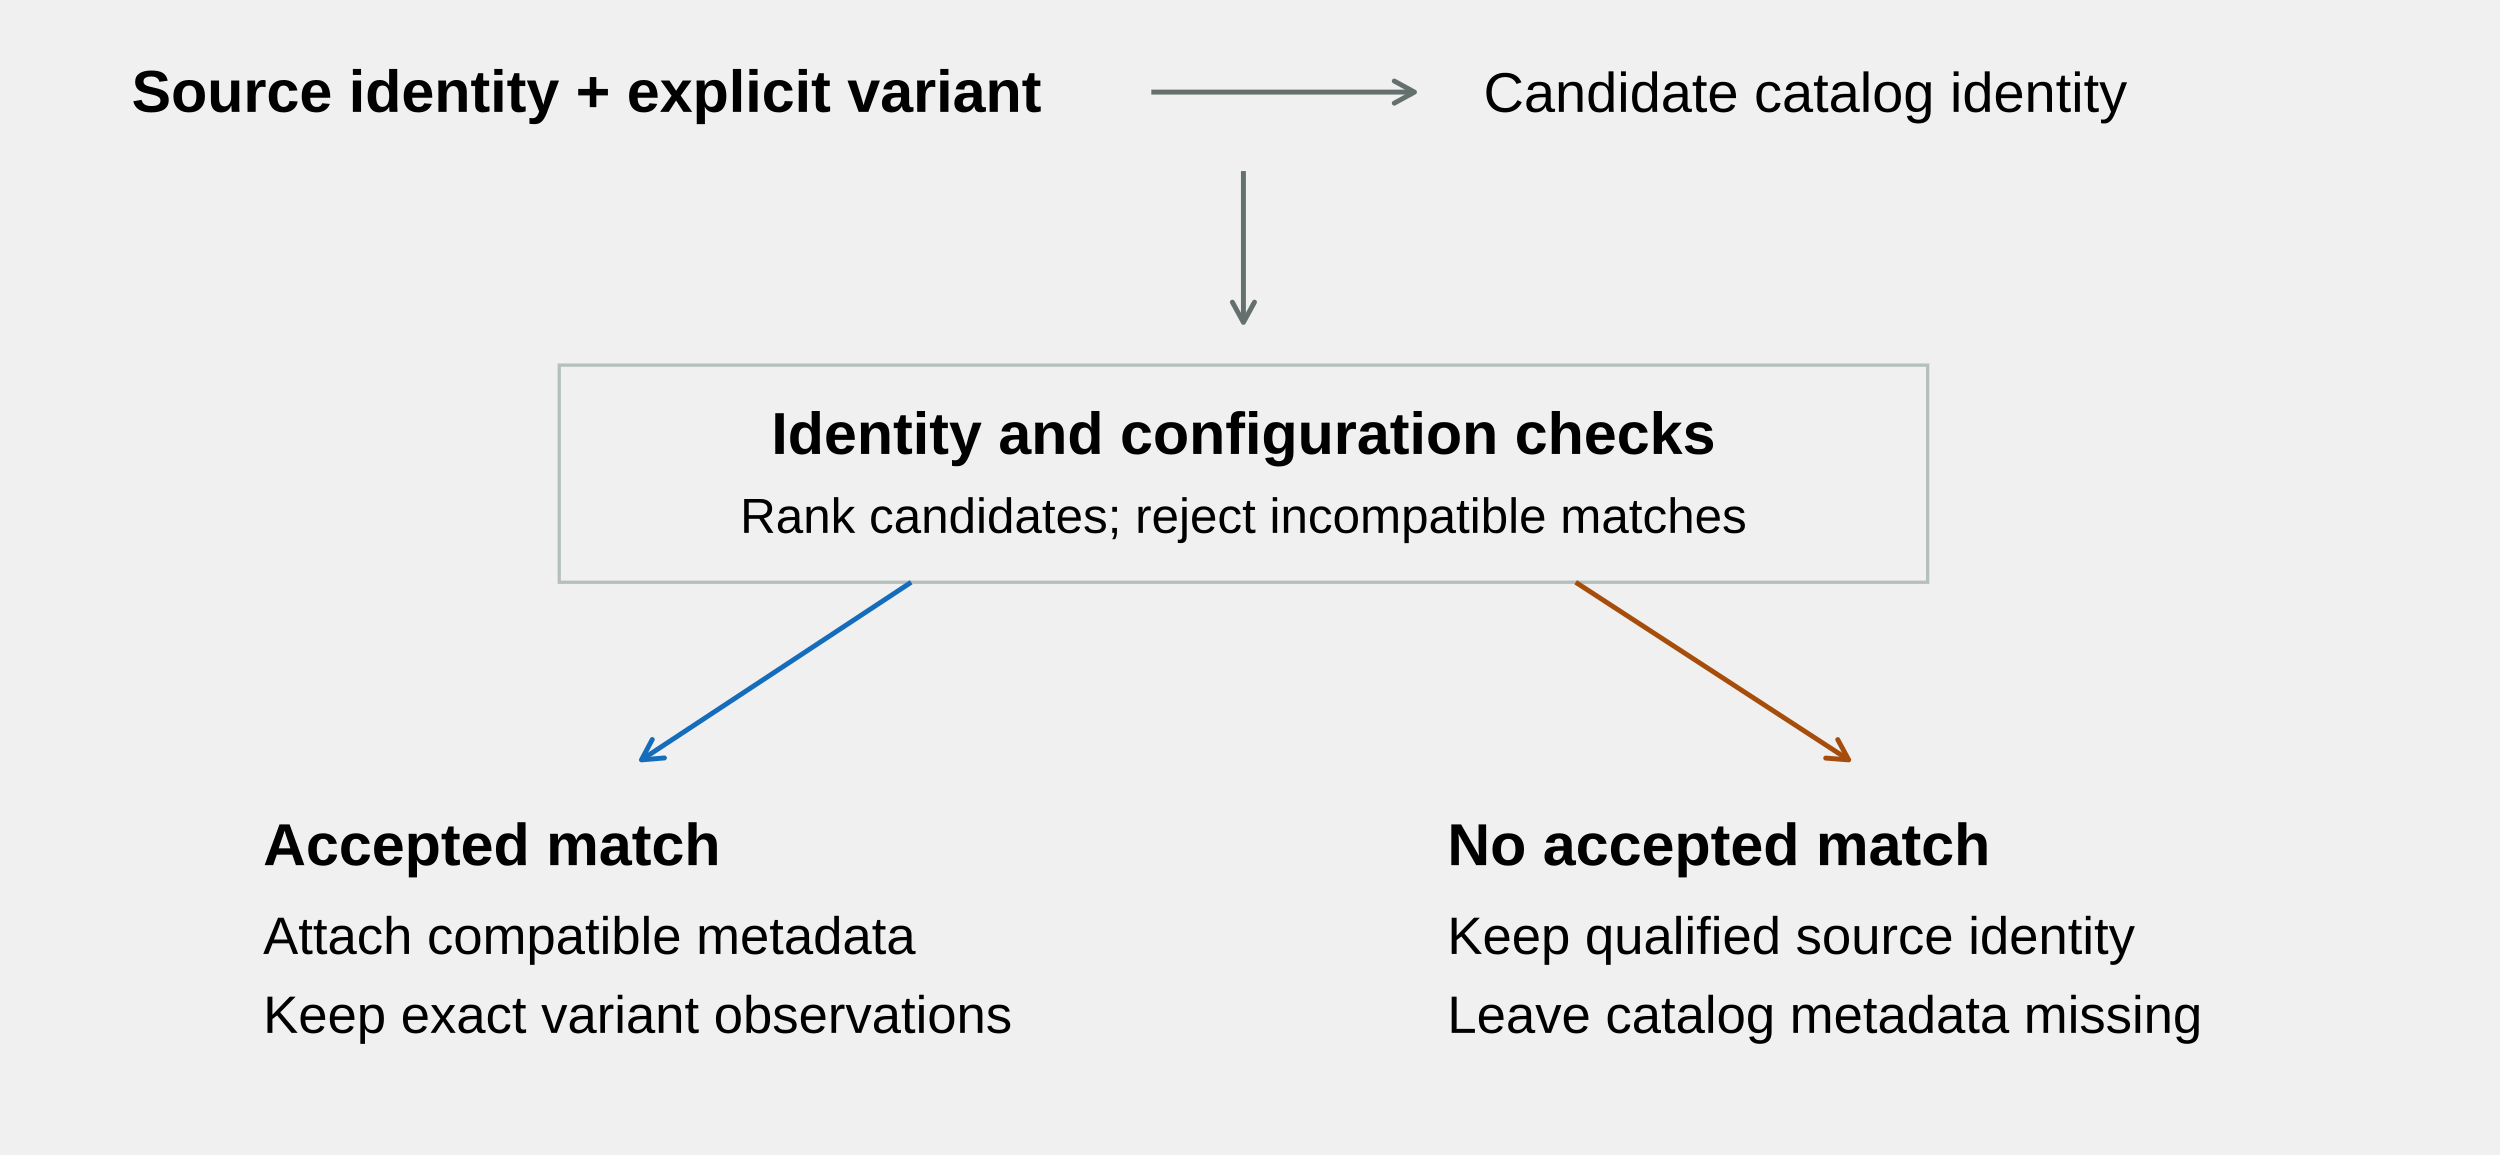
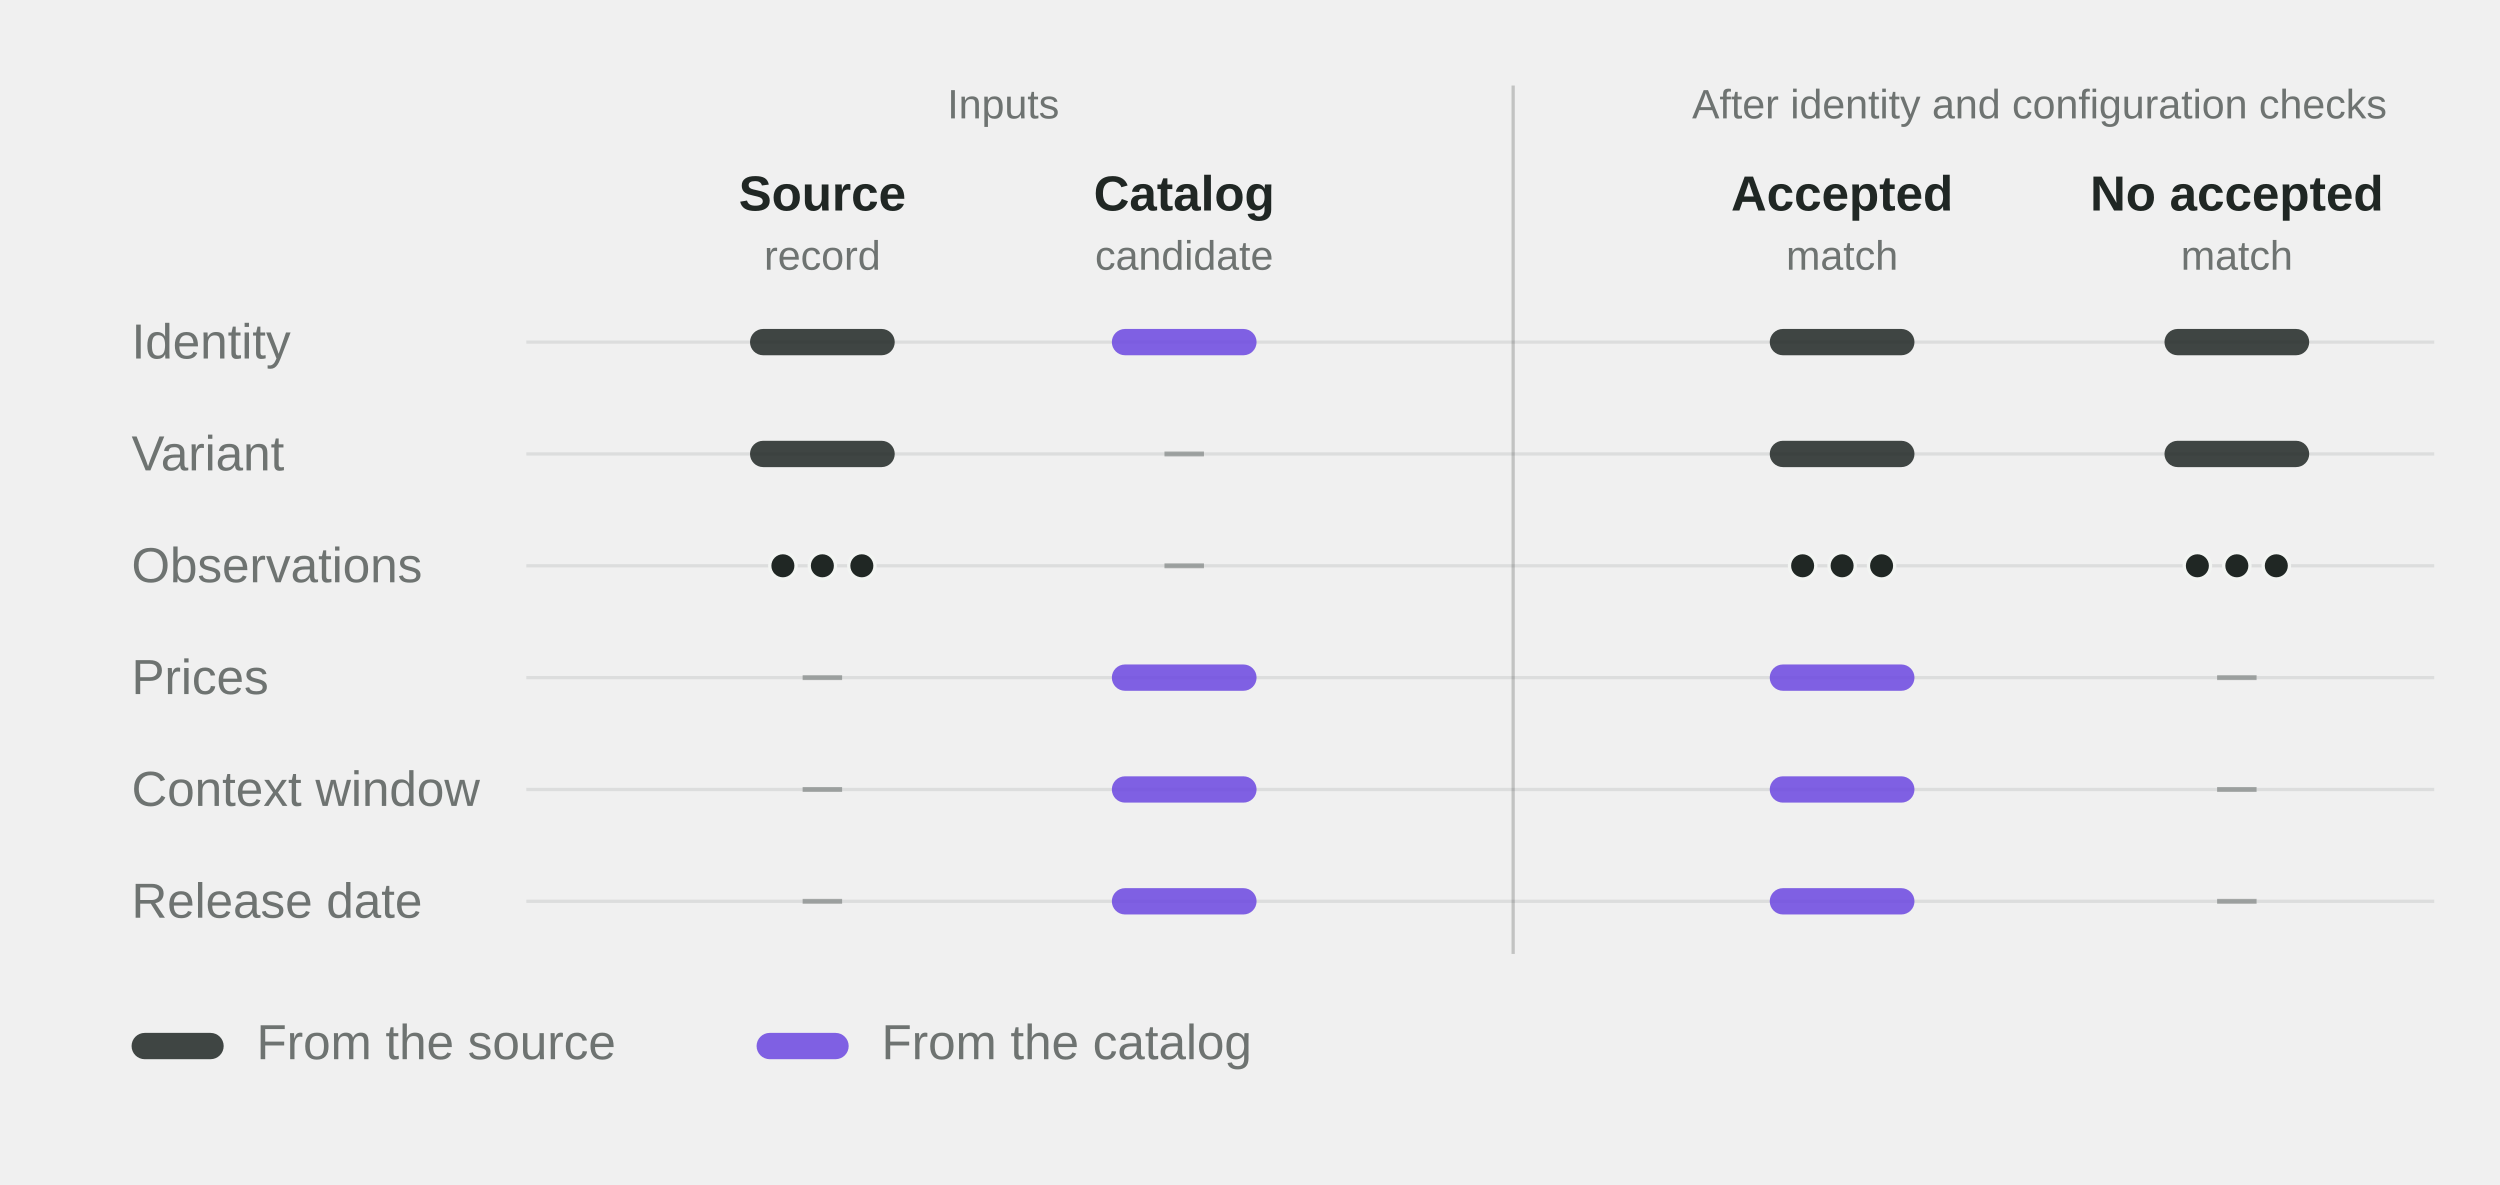
- <svg xmlns="http://www.w3.org/2000/svg" viewBox="0 60 760 351" role="img" aria-labelledby="title desc">
+ <svg xmlns="http://www.w3.org/2000/svg" viewBox="0 0 760 360" role="img" aria-labelledby="title desc">
  <style>
- text { font-family:"Avenir Next","Segoe UI",Arial,sans-serif; }
- @media (prefers-color-scheme:dark) {
- text { fill:#ffffff; }
- [fill="#63706e"] { fill:#a6b2ae; } [stroke="#63706e"] { stroke:#a6b2ae; }
- [fill="#b5bfbc"] { fill:#3c4846; } [stroke="#b5bfbc"] { stroke:#3c4846; }
- [fill="#146cba"] { fill:#85bfff; } [stroke="#146cba"] { stroke:#85bfff; }
- [fill="#a64d0c"] { fill:#ffbc7d; } [stroke="#a64d0c"] { stroke:#ffbc7d; }
+ text{font-family:"Avenir Next","Segoe UI",Arial,sans-serif;font-size:15px;fill:#202724}
+ .num{font-family:"SFMono-Regular","SF Mono",Menlo,Consolas,monospace;font-size:14px}
+ .small{font-size:12.5px}.big{font-size:18px}.strong{font-weight:600}
+ .muted{fill-opacity:.62}.faint{opacity:.4}.half{opacity:.5}
+ .grid{fill:none;stroke:#202724;stroke-opacity:.09}
+ .guide{fill:none;stroke:#202724;stroke-opacity:.22}
+ .axis{fill:none;stroke:#202724;stroke-opacity:.34}
+ .ink{fill:#202724}.ink-line{fill:none;stroke:#202724}.ink-wash{fill:#202724;fill-opacity:.08}
+ .ring{stroke:#f2f4f2;stroke-width:2;paint-order:stroke}.gap{stroke:#f2f4f2;stroke-width:2}
+ .violet{fill:#6b47e0}.violet-line{fill:none;stroke:#6b47e0}.violet-wash{fill:#6b47e0;fill-opacity:.14}
+ .rose{fill:#c93f78}.rose-line{fill:none;stroke:#c93f78}.rose-wash{fill:#c93f78;fill-opacity:.14}
+ .amber{fill:#a8740c}.amber-line{fill:none;stroke:#a8740c}.amber-wash{fill:#a8740c;fill-opacity:.16}
+ .h0{stop-color:#3557e6}.h1{stop-color:#6b47e0}.h2{stop-color:#d9467f}
+ .land0{stop-color:#6b47e0;stop-opacity:.12}.land1{stop-color:#6b47e0;stop-opacity:.01}
+ .halo{opacity:0}
+ @media (prefers-color-scheme:dark){
+ text{fill:#f2f3ed}.muted{fill-opacity:.58}
+ .grid{stroke:#f2f3ed;stroke-opacity:.08}.guide{stroke:#f2f3ed;stroke-opacity:.2}.axis{stroke:#f2f3ed;stroke-opacity:.3}
+ .ink{fill:#f2f3ed}.ink-line{stroke:#f2f3ed}.ink-wash{fill:#f2f3ed;fill-opacity:.1}
+ .ring{stroke:#0b1016}.gap{stroke:#0b1016}
+ .violet{fill:#8f6bff}.violet-line{stroke:#8f6bff}.violet-wash{fill:#8f6bff;fill-opacity:.22}
+ .rose{fill:#e06296}.rose-line{stroke:#e06296}.rose-wash{fill:#e06296;fill-opacity:.2}
+ .amber{fill:#b98b24}.amber-line{stroke:#b98b24}.amber-wash{fill:#b98b24;fill-opacity:.22}
+ .h0{stop-color:#4a72ff}.h1{stop-color:#8f6bff}.h2{stop-color:#ff92bd}
+ .land0{stop-color:#6f8cff;stop-opacity:.16}.land1{stop-color:#6f8cff;stop-opacity:.02}
+ .halo{opacity:.55}
}
</style>
-   <text x="40" y="94" font-size="18" fill="#000000" text-anchor="start" font-weight="600">Source identity + explicit variant</text>
-   <line x1="350" y1="88" x2="430" y2="88" stroke="#63706e" stroke-width="1.5" />
-   <path d="M423.86 91.36 L430 88 L423.86 84.64" fill="none" stroke="#63706e" stroke-width="1.5" stroke-linejoin="round" stroke-linecap="round" opacity="1" />
-   <text x="451" y="94" font-size="17" fill="#000000" text-anchor="start" font-weight="400">Candidate catalog identity</text>
-   <line x1="378" y1="112" x2="378" y2="158" stroke="#63706e" stroke-width="1.5" />
-   <path d="M374.64 151.86 L378 158 L381.36 151.86" fill="none" stroke="#63706e" stroke-width="1.5" stroke-linejoin="round" stroke-linecap="round" opacity="1" />
-   <rect x="170" y="171" width="416" height="66" fill="none" stroke="#b5bfbc" />
-   <text x="378" y="198" font-size="18" fill="#000000" text-anchor="middle" font-weight="600">Identity and configuration checks</text>
-   <text x="378" y="222" font-size="15" fill="#000000" text-anchor="middle" font-weight="400">Rank candidates; reject incompatible matches</text>
-   <line x1="277" y1="237" x2="195" y2="291" stroke="#146cba" stroke-width="1.5" />
-   <path d="M198.28 284.82 L195 291 L201.98 290.42" fill="none" stroke="#146cba" stroke-width="1.5" stroke-linejoin="round" stroke-linecap="round" opacity="1" />
-   <line x1="479" y1="237" x2="562" y2="291" stroke="#a64d0c" stroke-width="1.5" />
-   <path d="M555.02 290.46 L562 291 L558.68 284.84" fill="none" stroke="#a64d0c" stroke-width="1.5" stroke-linejoin="round" stroke-linecap="round" opacity="1" />
-   <text x="80" y="323" font-size="18" fill="#000000" text-anchor="start" font-weight="600">Accepted match</text>
-   <text x="80" y="350" font-size="16" fill="#000000" text-anchor="start" font-weight="400">Attach compatible metadata</text>
-   <text x="80" y="374" font-size="16" fill="#000000" text-anchor="start" font-weight="400">Keep exact variant observations</text>
-   <text x="440" y="323" font-size="18" fill="#000000" text-anchor="start" font-weight="600">No accepted match</text>
-   <text x="440" y="350" font-size="16" fill="#000000" text-anchor="start" font-weight="400">Keep qualified source identity</text>
-   <text x="440" y="374" font-size="16" fill="#000000" text-anchor="start" font-weight="400">Leave catalog metadata missing</text>
+   <defs>
+     <filter id="glow" x="-1" y="-1" width="3" height="3">
+       <feGaussianBlur stdDeviation="3" />
+     </filter>
+     <marker id="tip-ink" viewBox="0 0 10 10" refX="8" refY="5" markerWidth="6" markerHeight="6" orient="auto-start-reverse">
+       <path class="ink" d="M0 0L10 5L0 10Z" />
+     </marker>
+     <marker id="tip-violet" viewBox="0 0 10 10" refX="8" refY="5" markerWidth="6" markerHeight="6" orient="auto-start-reverse">
+       <path class="violet" d="M0 0L10 5L0 10Z" />
+     </marker>
+     <marker id="tip-rose" viewBox="0 0 10 10" refX="8" refY="5" markerWidth="6" markerHeight="6" orient="auto-start-reverse">
+       <path class="rose" d="M0 0L10 5L0 10Z" />
+     </marker>
+     <marker id="tip-amber" viewBox="0 0 10 10" refX="8" refY="5" markerWidth="6" markerHeight="6" orient="auto-start-reverse">
+       <path class="amber" d="M0 0L10 5L0 10Z" />
+     </marker>
+   </defs>
+   <text class="small muted" x="305" y="36" text-anchor="middle">Inputs</text>
+   <text class="small muted" x="620" y="36" text-anchor="middle">After identity and configuration checks</text>
+   <path class="guide" d="M460 26L460 290" />
+   <text class="strong" x="250" y="64" text-anchor="middle">Source</text>
+   <text class="small muted" x="250" y="82" text-anchor="middle">record</text>
+   <text class="strong" x="360" y="64" text-anchor="middle">Catalog</text>
+   <text class="small muted" x="360" y="82" text-anchor="middle">candidate</text>
+   <text class="strong" x="560" y="64" text-anchor="middle">Accepted</text>
+   <text class="small muted" x="560" y="82" text-anchor="middle">match</text>
+   <text class="strong" x="680" y="64" text-anchor="middle">No accepted</text>
+   <text class="small muted" x="680" y="82" text-anchor="middle">match</text>
+   <text class="muted" x="40" y="109">Identity</text>
+   <path class="grid" d="M160 104L740 104" />
+   <rect class="ink" x="228" y="100" width="44" height="8" rx="4" opacity=".85" />
+   <rect class="violet" x="338" y="100" width="44" height="8" rx="4" opacity=".85" />
+   <rect class="ink" x="538" y="100" width="44" height="8" rx="4" opacity=".85" />
+   <rect class="ink" x="658" y="100" width="44" height="8" rx="4" opacity=".85" />
+   <text class="muted" x="40" y="143">Variant</text>
+   <path class="grid" d="M160 138L740 138" />
+   <rect class="ink" x="228" y="134" width="44" height="8" rx="4" opacity=".85" />
+   <path class="axis" d="M354 138L366 138" stroke-width="1.5" />
+   <rect class="ink" x="538" y="134" width="44" height="8" rx="4" opacity=".85" />
+   <rect class="ink" x="658" y="134" width="44" height="8" rx="4" opacity=".85" />
+   <text class="muted" x="40" y="177">Observations</text>
+   <path class="grid" d="M160 172L740 172" />
+   <g>
+     <circle class="ink halo" cx="238" cy="172" r="5.5" filter="url(#glow)" />
+     <circle class="ink ring" cx="238" cy="172" r="3.5" />
+   </g>
+   <g>
+     <circle class="ink halo" cx="250" cy="172" r="5.5" filter="url(#glow)" />
+     <circle class="ink ring" cx="250" cy="172" r="3.5" />
+   </g>
+   <g>
+     <circle class="ink halo" cx="262" cy="172" r="5.5" filter="url(#glow)" />
+     <circle class="ink ring" cx="262" cy="172" r="3.5" />
+   </g>
+   <path class="axis" d="M354 172L366 172" stroke-width="1.5" />
+   <g>
+     <circle class="ink halo" cx="548" cy="172" r="5.5" filter="url(#glow)" />
+     <circle class="ink ring" cx="548" cy="172" r="3.5" />
+   </g>
+   <g>
+     <circle class="ink halo" cx="560" cy="172" r="5.5" filter="url(#glow)" />
+     <circle class="ink ring" cx="560" cy="172" r="3.5" />
+   </g>
+   <g>
+     <circle class="ink halo" cx="572" cy="172" r="5.5" filter="url(#glow)" />
+     <circle class="ink ring" cx="572" cy="172" r="3.5" />
+   </g>
+   <g>
+     <circle class="ink halo" cx="668" cy="172" r="5.5" filter="url(#glow)" />
+     <circle class="ink ring" cx="668" cy="172" r="3.5" />
+   </g>
+   <g>
+     <circle class="ink halo" cx="680" cy="172" r="5.5" filter="url(#glow)" />
+     <circle class="ink ring" cx="680" cy="172" r="3.5" />
+   </g>
+   <g>
+     <circle class="ink halo" cx="692" cy="172" r="5.5" filter="url(#glow)" />
+     <circle class="ink ring" cx="692" cy="172" r="3.5" />
+   </g>
+   <text class="muted" x="40" y="211">Prices</text>
+   <path class="grid" d="M160 206L740 206" />
+   <path class="axis" d="M244 206L256 206" stroke-width="1.5" />
+   <rect class="violet" x="338" y="202" width="44" height="8" rx="4" opacity=".85" />
+   <rect class="violet" x="538" y="202" width="44" height="8" rx="4" opacity=".85" />
+   <path class="axis" d="M674 206L686 206" stroke-width="1.5" />
+   <text class="muted" x="40" y="245">Context window</text>
+   <path class="grid" d="M160 240L740 240" />
+   <path class="axis" d="M244 240L256 240" stroke-width="1.5" />
+   <rect class="violet" x="338" y="236" width="44" height="8" rx="4" opacity=".85" />
+   <rect class="violet" x="538" y="236" width="44" height="8" rx="4" opacity=".85" />
+   <path class="axis" d="M674 240L686 240" stroke-width="1.5" />
+   <text class="muted" x="40" y="279">Release date</text>
+   <path class="grid" d="M160 274L740 274" />
+   <path class="axis" d="M244 274L256 274" stroke-width="1.5" />
+   <rect class="violet" x="338" y="270" width="44" height="8" rx="4" opacity=".85" />
+   <rect class="violet" x="538" y="270" width="44" height="8" rx="4" opacity=".85" />
+   <path class="axis" d="M674 274L686 274" stroke-width="1.5" />
+   <rect class="ink" x="40" y="314" width="28" height="8" rx="4" opacity=".85" />
+   <text class="muted" x="78" y="322">From the source</text>
+   <rect class="violet" x="230" y="314" width="28" height="8" rx="4" opacity=".85" />
+   <text class="muted" x="268" y="322">From the catalog</text>
</svg>
